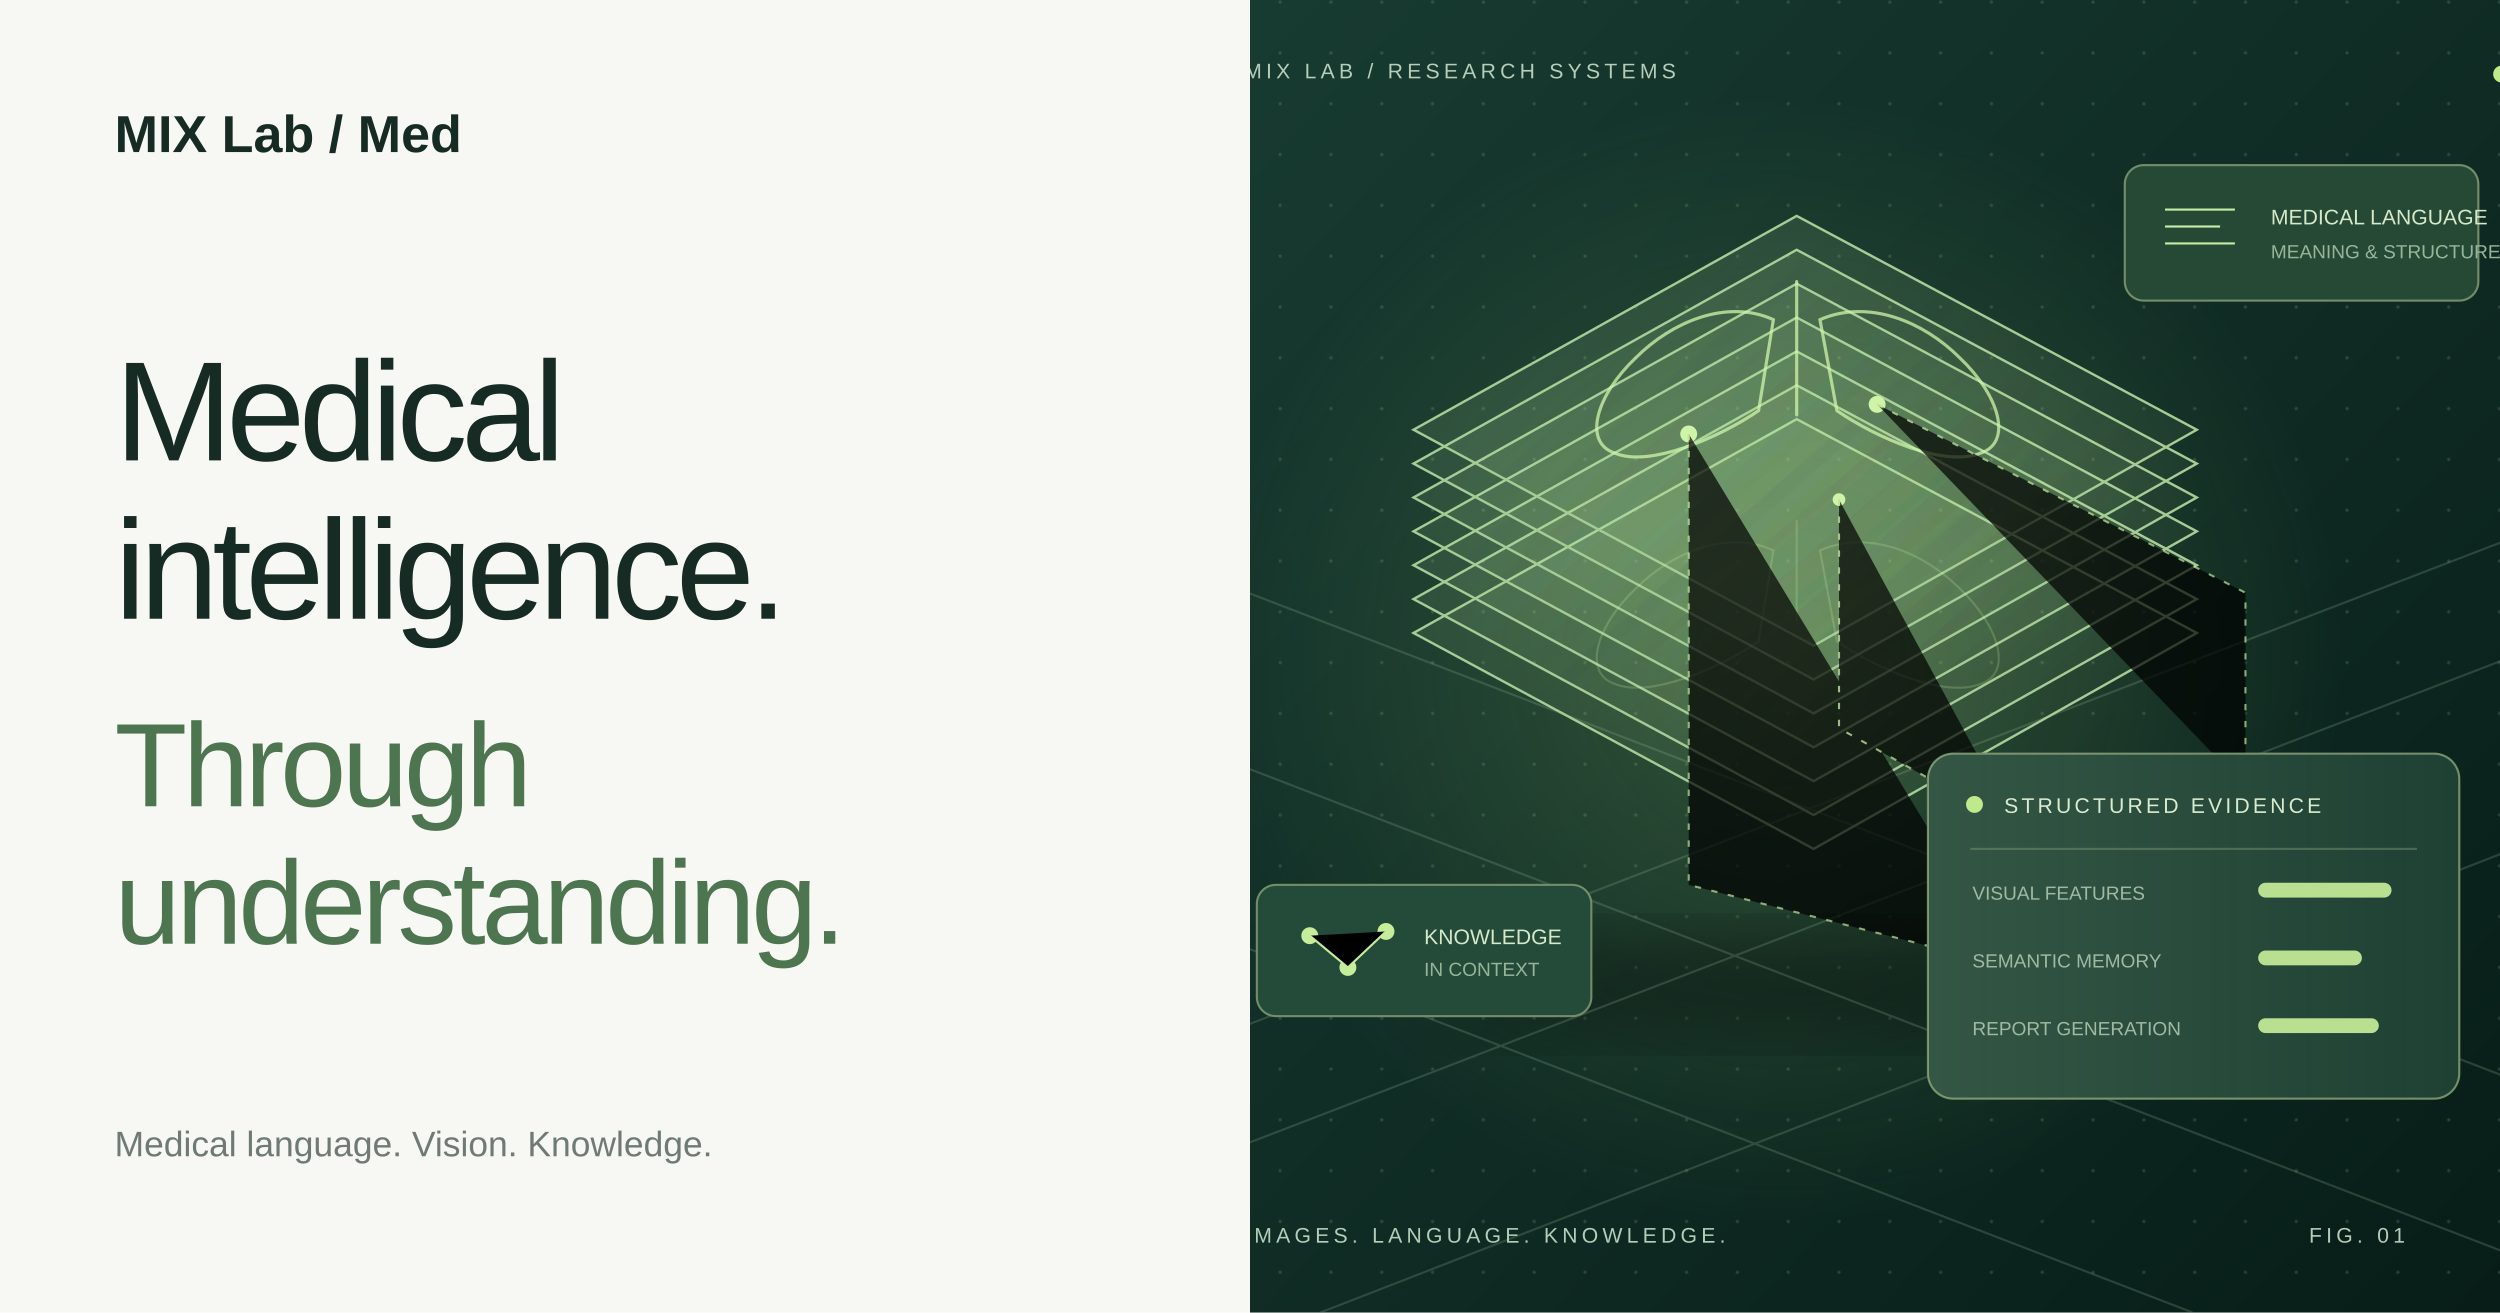
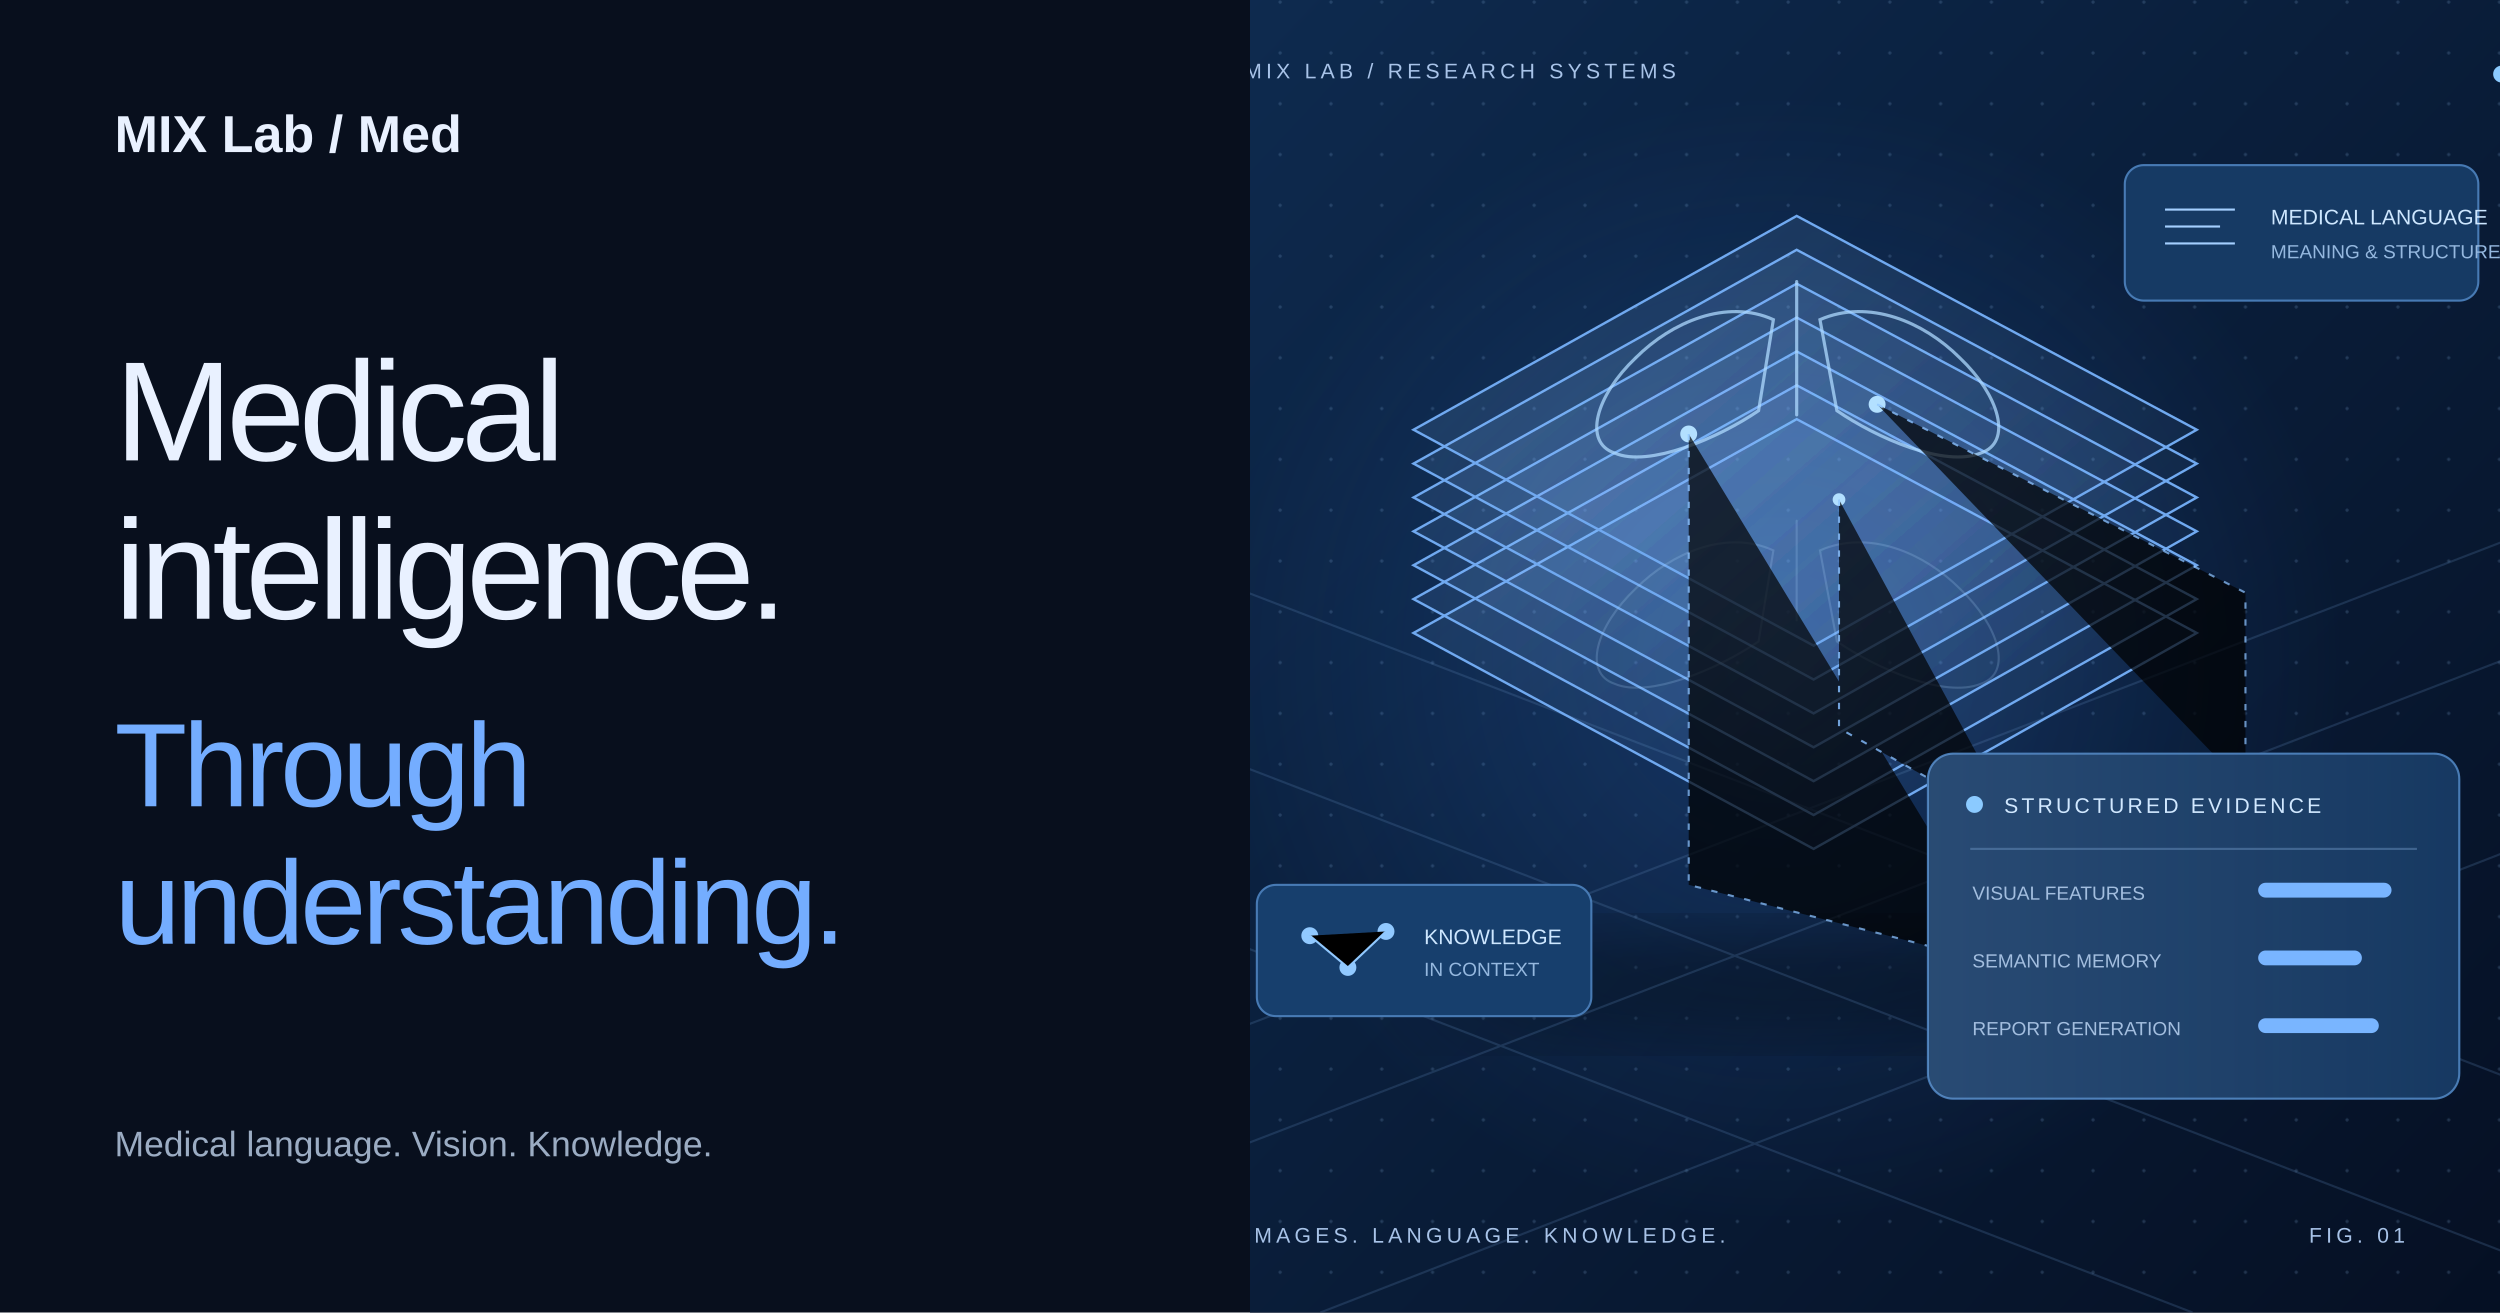
<svg xmlns="http://www.w3.org/2000/svg" width="1200" height="630" viewBox="0 0 1200 630">
-   <rect width="1200" height="630" fill="#f7f8f3" />
-   <g font-family="Arial,sans-serif" fill="#172b25">
+   <rect width="1200" height="630" fill="#080f1d" />
+   <g font-family="Arial,sans-serif" fill="#e9f1ff">
    <text x="55" y="73" font-size="25" font-weight="bold">MIX Lab / Med</text>
    <text x="55" y="221" font-size="68" letter-spacing="-3">Medical</text>
    <text x="55" y="297" font-size="68" letter-spacing="-3">intelligence.</text>
-     <text x="55" y="387" font-size="57" letter-spacing="-2" fill="#4d7550">Through</text>
-     <text x="55" y="453" font-size="57" letter-spacing="-2" fill="#4d7550">understanding.</text>
-     <text x="55" y="555" font-size="17" fill="#6e7a73">Medical language. Vision. Knowledge.</text>
+     <text x="55" y="387" font-size="57" letter-spacing="-2" fill="#74adff">Through</text>
+     <text x="55" y="453" font-size="57" letter-spacing="-2" fill="#74adff">understanding.</text>
+     <text x="55" y="555" font-size="17" fill="#9bacc3">Medical language. Vision. Knowledge.</text>
  </g>
  <svg x="600" y="0" width="600" height="630" viewBox="0 0 660 620" preserveAspectRatio="xMidYMid slice">
    <defs>
      <linearGradient id="bg" x1="0" y1="0" x2="660" y2="620" gradientUnits="userSpaceOnUse">
-         <stop stop-color="#183c32" />
-         <stop offset="1" stop-color="#071c17" />
+         <stop stop-color="#0e2b50" />
+         <stop offset="1" stop-color="#050f22" />
      </linearGradient>
      <linearGradient id="plane" x1="170" y1="135" x2="410" y2="410" gradientUnits="userSpaceOnUse">
-         <stop stop-color="#addb9b" stop-opacity=".13" />
-         <stop offset="1" stop-color="#c7f09c" stop-opacity=".03" />
+         <stop stop-color="#8abfff" stop-opacity=".13" />
+         <stop offset="1" stop-color="#73adff" stop-opacity=".03" />
      </linearGradient>
      <linearGradient id="glass">
-         <stop stop-color="#e1fcc9" stop-opacity=".14" />
-         <stop offset="1" stop-color="#e1fcc9" stop-opacity=".03" />
+         <stop stop-color="#b2d7ff" stop-opacity=".14" />
+         <stop offset="1" stop-color="#b2d7ff" stop-opacity=".03" />
      </linearGradient>
      <radialGradient id="glow">
-         <stop stop-color="#a8d879" stop-opacity=".22" />
-         <stop offset="1" stop-color="#a8d879" stop-opacity="0" />
+         <stop stop-color="#408fff" stop-opacity=".22" />
+         <stop offset="1" stop-color="#408fff" stop-opacity="0" />
      </radialGradient>
      <pattern id="dots" width="24" height="24" patternUnits="userSpaceOnUse">
-         <circle cx="1" cy="1" r=".8" fill="#9fbdac" fill-opacity=".2" />
+         <circle cx="1" cy="1" r=".8" fill="#87b0de" fill-opacity=".2" />
      </pattern>
      <filter id="shadow">
        <feGaussianBlur stdDeviation="22" />
      </filter>
    </defs>
    <rect width="660" height="620" fill="url(#bg)" />
    <rect width="660" height="620" fill="url(#dots)" />
    <circle cx="285" cy="312" r="265" fill="url(#glow)" />
    <ellipse cx="310" cy="465" rx="190" ry="28" fill="#000" opacity=".35" filter="url(#shadow)" />
-     <g stroke="#8dac92" stroke-opacity=".25">
+     <g stroke="#5b83b3" stroke-opacity=".25">
      <path d="M0 497L660 243M0 553L660 299M68 620L660 390M0 435L480 620M0 350L660 604M0 267L660 521" />
    </g>
-     <g font-family="Arial,sans-serif" font-size="10" letter-spacing="2" fill="#b5cdb9">
+     <g font-family="Arial,sans-serif" font-size="10" letter-spacing="2" fill="#a8c3e8">
      <text x="32" y="37">MIX LAB / RESEARCH SYSTEMS</text>
      <text x="32" y="587">IMAGES. LANGUAGE. KNOWLEDGE.</text>
      <text x="535" y="587">FIG. 01</text>
    </g>
-     <g stroke="#a6cc96" stroke-width="1.15" fill="url(#plane)">
+     <g stroke="#70a9f0" stroke-width="1.15" fill="url(#plane)">
      <path d="M112 299l181-101 189 101-181 102z" />
      <path d="M112 283l181-101 189 101-181 102z" />
      <path d="M112 267l181-101 189 101-181 102z" />
      <path d="M112 251l181-101 189 101-181 102z" />
      <path d="M112 235l181-101 189 101-181 102z" />
      <path d="M112 219l181-101 189 101-181 102z" />
      <path d="M112 203l181-101 189 101-181 102z" />
    </g>
-     <g fill="none" stroke="#d0f5aa" stroke-linecap="round">
+     <g fill="none" stroke="#aed9ff" stroke-linecap="round">
      <path d="M293 133v63m-11-45c-22-10-48 1-65 18-19 18-25 40-10 45 16 7 49-7 68-20zm22 0c23-10 49 1 66 18 19 18 25 40 10 45-17 7-49-7-68-20z" stroke-width="1.5" opacity=".75" />
      <path d="M293 246v47m-11-33c-22-10-48 1-65 18-19 18-25 40-10 45 16 7 49-7 68-20zm22 0c23-10 49 1 66 18 19 18 25 40 10 45-17 7-49-7-68-20z" stroke-width="1" opacity=".2" />
    </g>
-     <g fill="#cff4a7">
+     <g fill="#b3e0ff">
      <circle cx="242" cy="205" r="4" />
      <circle cx="331" cy="191" r="4" />
      <circle cx="313" cy="236" r="3" />
    </g>
-     <g stroke="#bedc99" stroke-dasharray="3 5" opacity=".7">
+     <g stroke="#8fc4ff" stroke-dasharray="3 5" opacity=".7">
      <path d="M242 205v213l153 39" />
      <path d="M331 191l174 89v92" />
      <path d="M313 236v108l84 47" />
    </g>
    <g transform="translate(355 356)">
-       <rect width="251" height="163" rx="12" fill="#183b2f" stroke="#728d69" />
+       <rect width="251" height="163" rx="12" fill="#12345d" stroke="#477ab4" />
      <rect width="251" height="163" rx="12" fill="url(#glass)" />
-       <circle cx="22" cy="24" r="4" fill="#bfe98a" />
-       <text x="36" y="28" font-family="Arial" font-size="10" letter-spacing="1.5" fill="#daebd1">STRUCTURED EVIDENCE</text>
-       <path d="M20 45h211" stroke="#78936f" stroke-opacity=".5" />
-       <g font-family="Arial" font-size="9" fill="#9fbaa3">
+       <circle cx="22" cy="24" r="4" fill="#8bcaff" />
+       <text x="36" y="28" font-family="Arial" font-size="10" letter-spacing="1.5" fill="#d1e8ff">STRUCTURED EVIDENCE</text>
+       <path d="M20 45h211" stroke="#668fbd" stroke-opacity=".5" />
+       <g font-family="Arial" font-size="9" fill="#a3bedf">
        <text x="21" y="69">VISUAL FEATURES</text>
        <text x="21" y="101">SEMANTIC MEMORY</text>
        <text x="21" y="133">REPORT GENERATION</text>
      </g>
-       <g fill="#b9df90">
+       <g fill="#79b5ff">
        <rect x="156" y="61" width="63" height="7" rx="3.5" />
        <rect x="156" y="93" width="49" height="7" rx="3.5" />
        <rect x="156" y="125" width="57" height="7" rx="3.5" />
      </g>
    </g>
    <g transform="translate(38 418)">
-       <rect width="158" height="62" rx="9" fill="#244b3a" stroke="#728d69" />
-       <g fill="#c6ed9b">
+       <rect width="158" height="62" rx="9" fill="#173f6d" stroke="#477ab4" />
+       <g fill="#91c9ff">
        <circle cx="25" cy="24" r="4" />
        <circle cx="43" cy="39" r="4" />
        <circle cx="61" cy="22" r="4" />
      </g>
-       <path d="M25 24l18 15 18-17" stroke="#c6ed9b" />
-       <text x="79" y="28" fill="#d6e9ca" font-family="Arial" font-size="10">KNOWLEDGE</text>
-       <text x="79" y="43" fill="#97b599" font-family="Arial" font-size="9">IN CONTEXT</text>
+       <path d="M25 24l18 15 18-17" stroke="#91c9ff" />
+       <text x="79" y="28" fill="#cee7ff" font-family="Arial" font-size="10">KNOWLEDGE</text>
+       <text x="79" y="43" fill="#95b8df" font-family="Arial" font-size="9">IN CONTEXT</text>
    </g>
    <g transform="translate(448 78)">
-       <rect width="167" height="64" rx="9" fill="#264936" stroke="#728d69" />
-       <g stroke="#c7eca8">
+       <rect width="167" height="64" rx="9" fill="#163a64" stroke="#477ab4" />
+       <g stroke="#a4cfff">
        <path d="M19 21h33m-33 8h26m-26 8h33" />
      </g>
-       <text x="69" y="28" font-family="Arial" font-size="10" fill="#d6e9ca">MEDICAL LANGUAGE</text>
-       <text x="69" y="44" font-family="Arial" font-size="9" fill="#97b599">MEANING &amp; STRUCTURE</text>
+       <text x="69" y="28" font-family="Arial" font-size="10" fill="#cee7ff">MEDICAL LANGUAGE</text>
+       <text x="69" y="44" font-family="Arial" font-size="9" fill="#95b8df">MEANING &amp; STRUCTURE</text>
    </g>
-     <circle cx="626" cy="35" r="4" fill="#bfe98a" />
+     <circle cx="626" cy="35" r="4" fill="#8bcaff" />
  </svg>
</svg>
